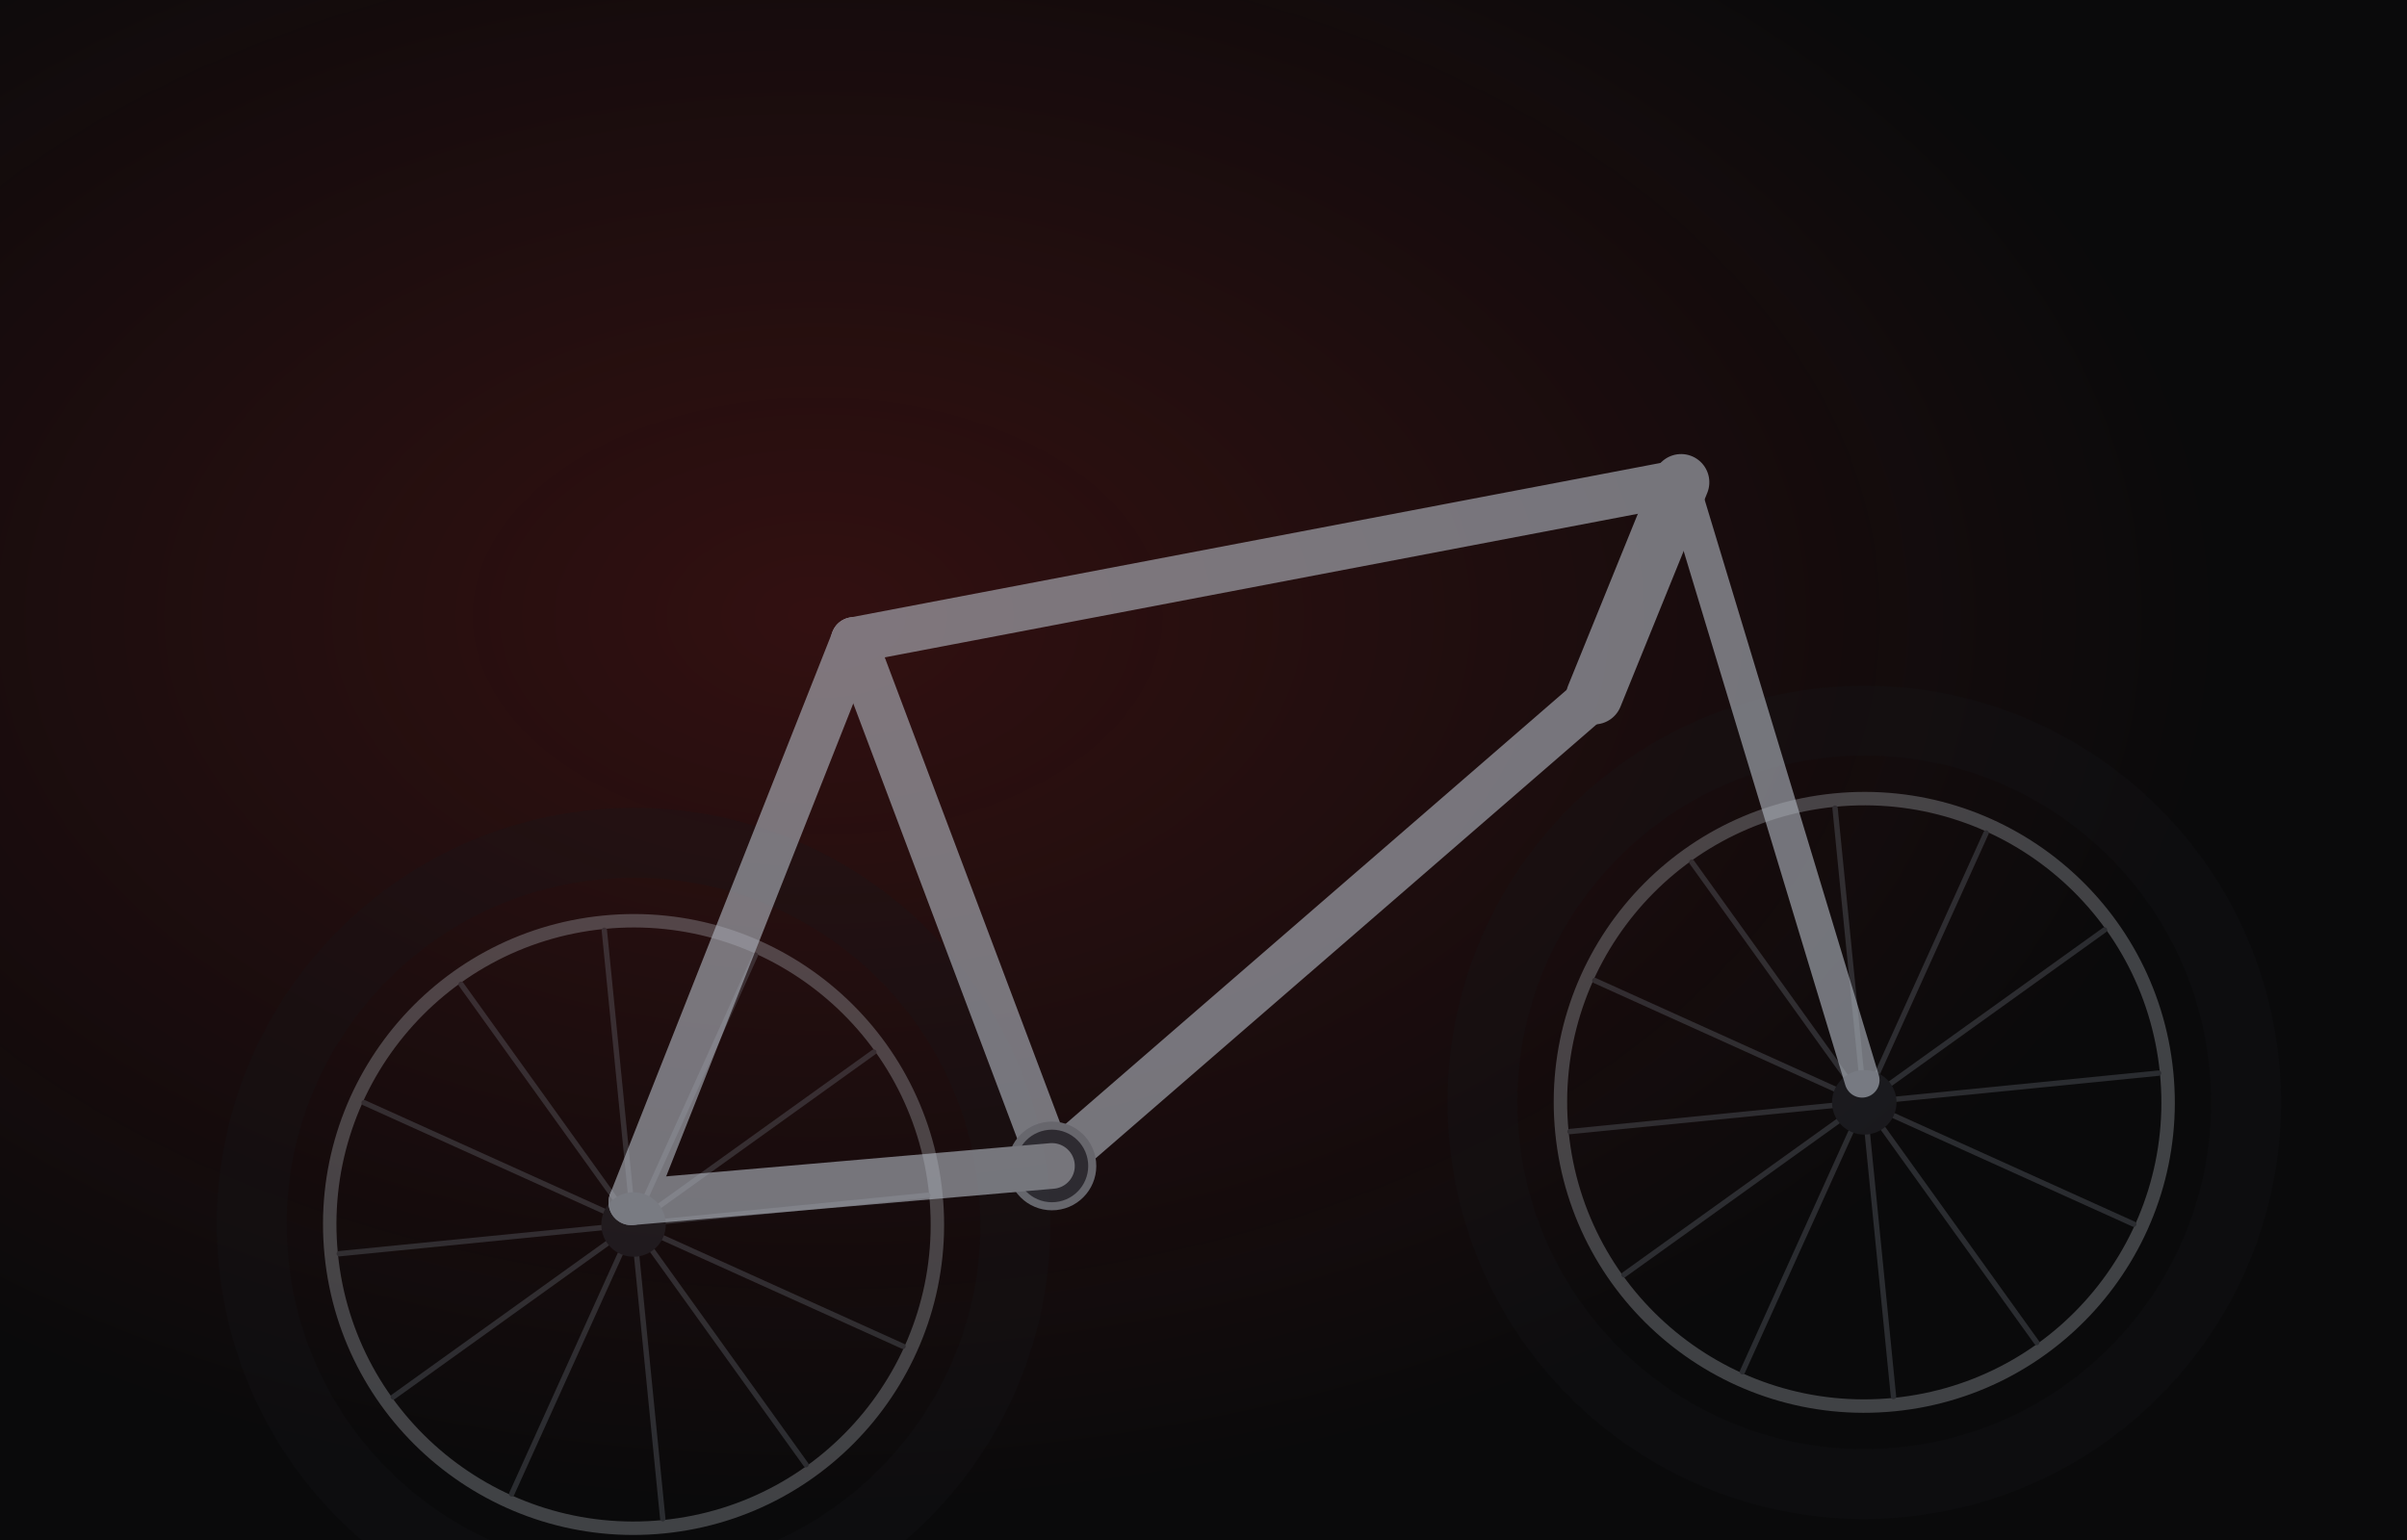
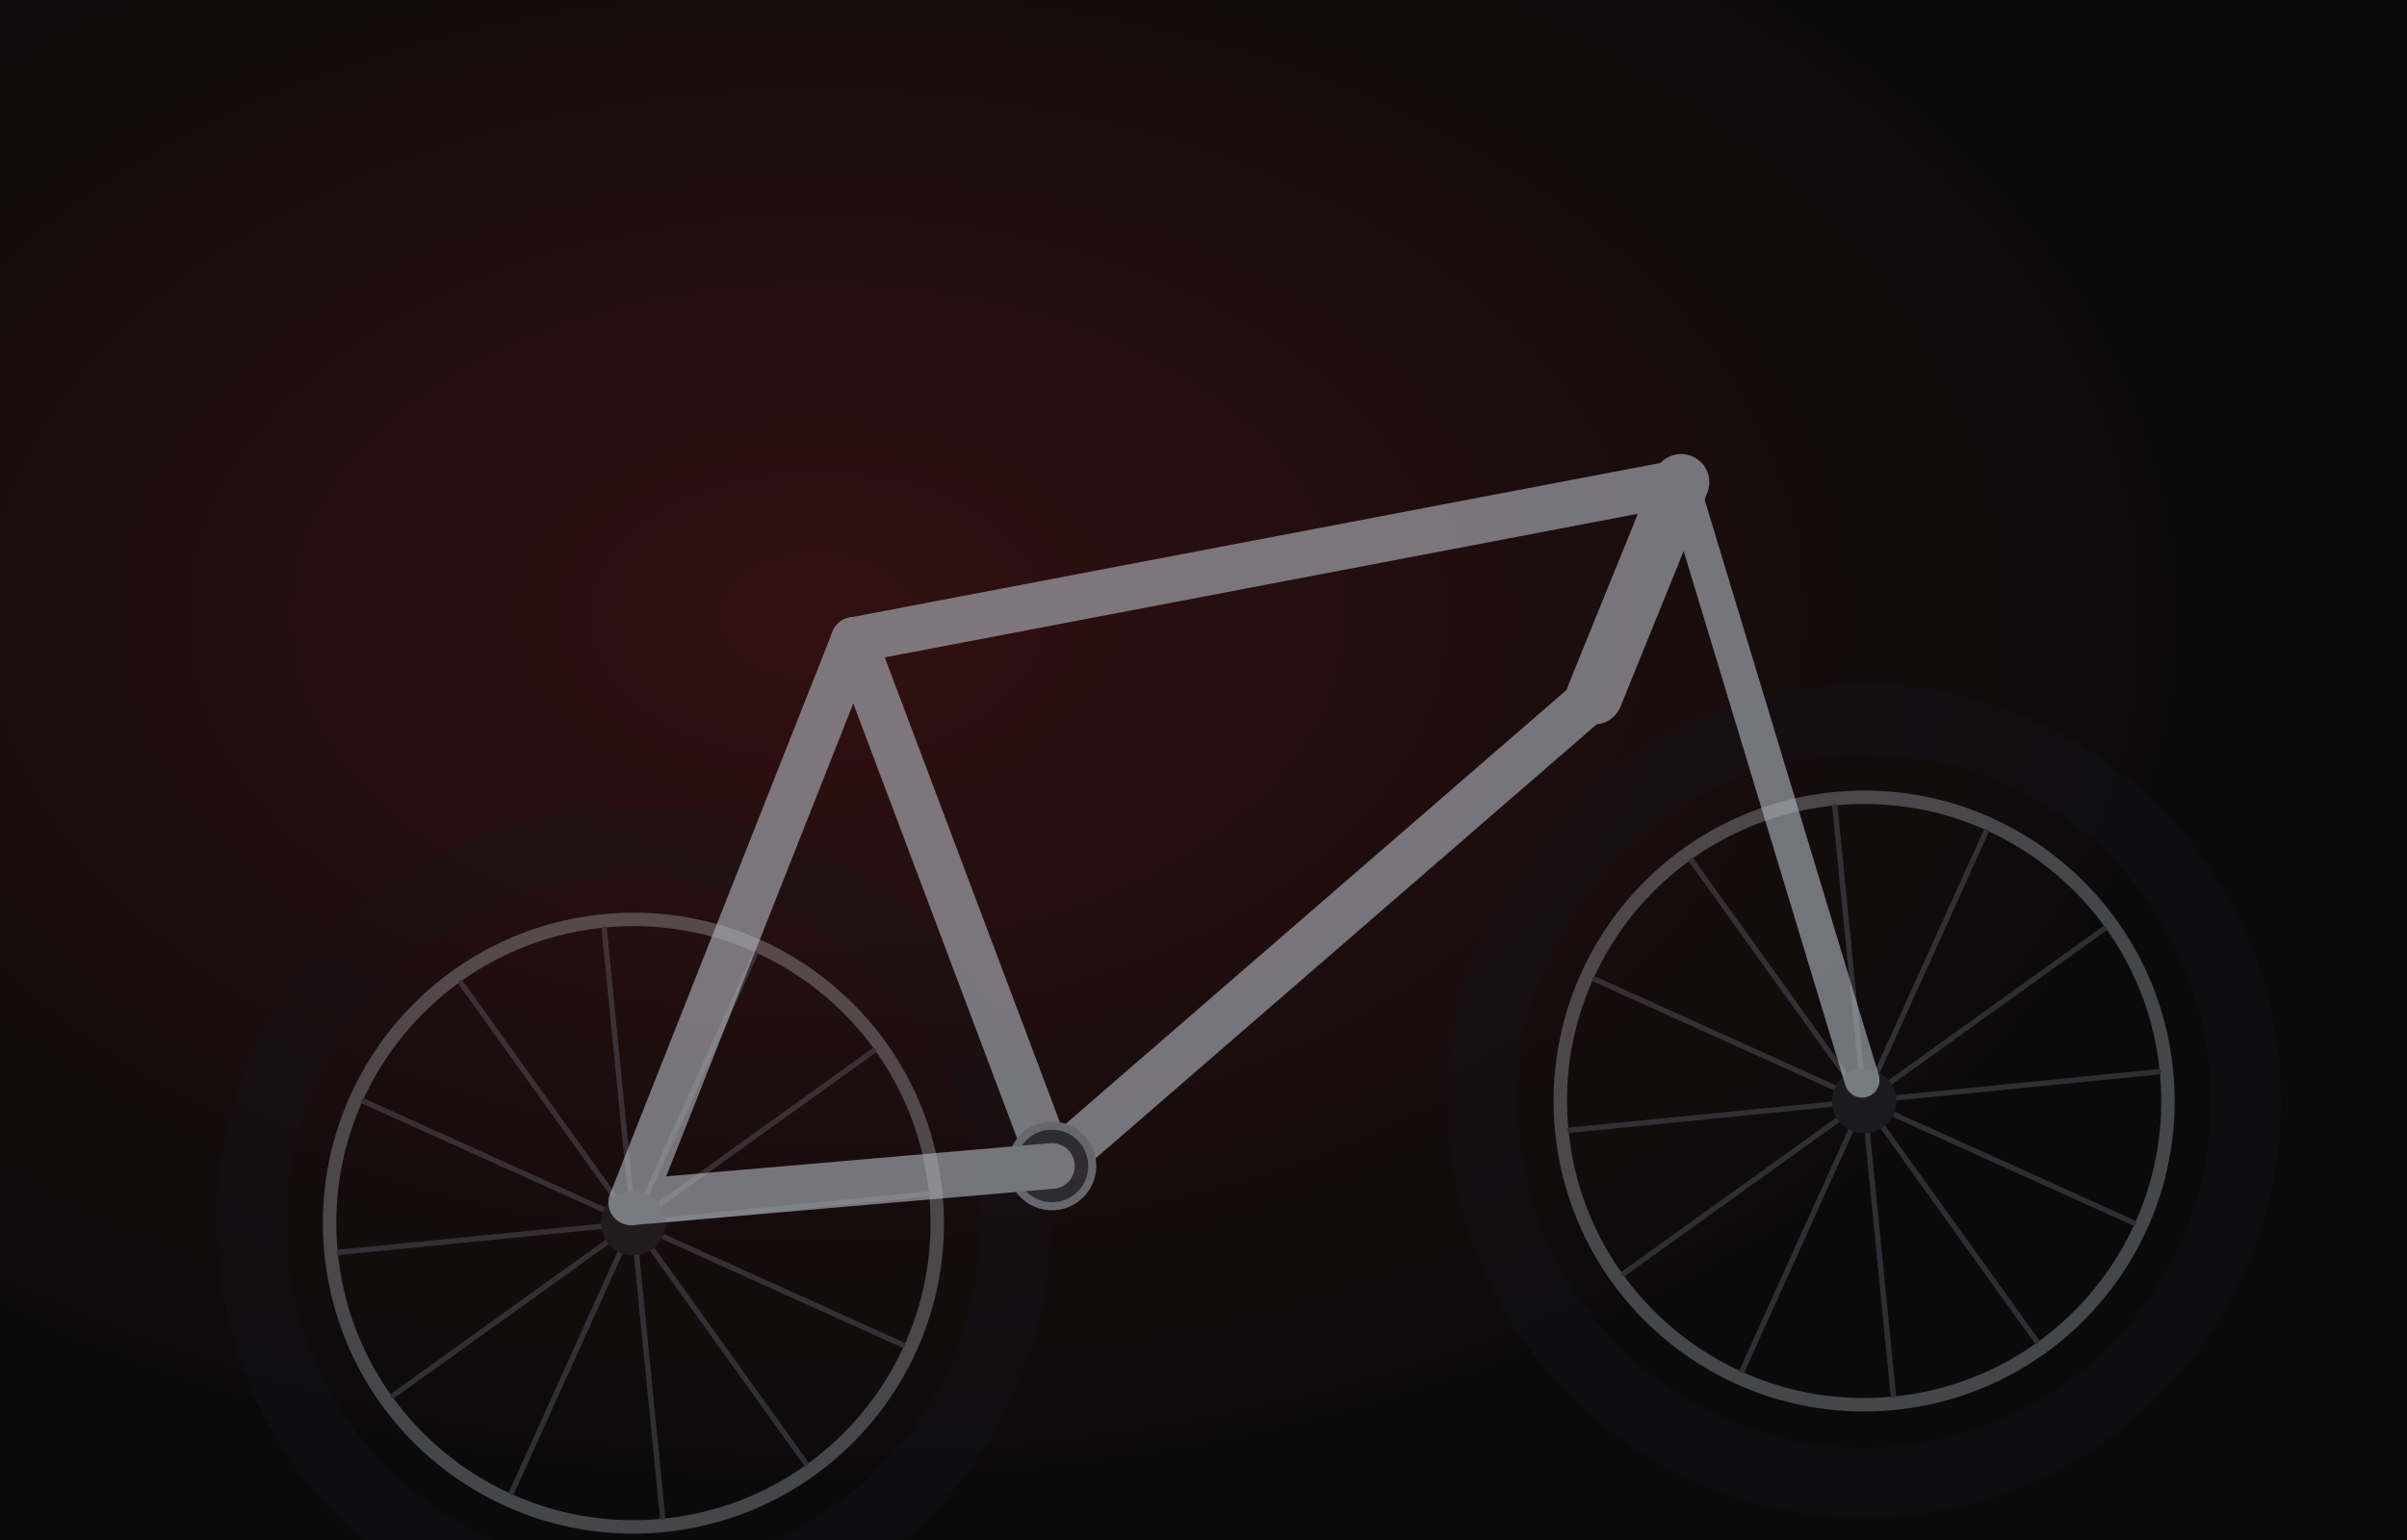
<svg xmlns="http://www.w3.org/2000/svg" viewBox="0 0 1000 640" width="1000" height="640">
  <defs>
    <radialGradient id="glow" cx="34.1%" cy="40%" r="58%">
      <stop offset="0%" stop-color="#d42a28" stop-opacity="0.20" />
      <stop offset="100%" stop-color="#d42a28" stop-opacity="0" />
    </radialGradient>
    <linearGradient id="sweep" x1="0" y1="0" x2="1" y2="0">
      <stop offset="0%" stop-color="#ffffff" stop-opacity="0" />
      <stop offset="50%" stop-color="#ffffff" stop-opacity="0.10" />
      <stop offset="55%" stop-color="#d42a28" stop-opacity="0.25" />
      <stop offset="100%" stop-color="#d42a28" stop-opacity="0" />
    </linearGradient>
  </defs>
  <rect width="1000" height="640" fill="#0a0a0b" />
  <rect width="1000" height="640" fill="url(#glow)" />
  <g transform="translate(500 350) rotate(-5.67) scale(1.117) translate(-500 -350)">
-     <g opacity="0.049" transform="translate(0 24.7)" />
-     <g opacity="0.284" transform="translate(0 18.6)">
+     <g opacity="0.071" transform="translate(0 24.2)" />
+     <g opacity="0.304" transform="translate(0 18.1)">
      <circle cx="275" cy="452" r="142" fill="none" stroke="#141519" stroke-width="26" />
      <circle cx="275" cy="452" r="113" fill="none" stroke="#cbd0d8" stroke-width="5" />
      <line x1="275" y1="452" x2="385" y2="452" stroke="#7d828d" stroke-width="2" stroke-linecap="round" />
      <line x1="275" y1="452" x2="370.263" y2="507" stroke="#7d828d" stroke-width="2" stroke-linecap="round" />
      <line x1="275" y1="452" x2="330" y2="547.263" stroke="#7d828d" stroke-width="2" stroke-linecap="round" />
      <line x1="275" y1="452" x2="275" y2="562" stroke="#7d828d" stroke-width="2" stroke-linecap="round" />
      <line x1="275" y1="452" x2="220" y2="547.263" stroke="#7d828d" stroke-width="2" stroke-linecap="round" />
      <line x1="275" y1="452" x2="179.737" y2="507" stroke="#7d828d" stroke-width="2" stroke-linecap="round" />
      <line x1="275" y1="452" x2="165" y2="452" stroke="#7d828d" stroke-width="2" stroke-linecap="round" />
      <line x1="275" y1="452" x2="179.737" y2="397" stroke="#7d828d" stroke-width="2" stroke-linecap="round" />
      <line x1="275" y1="452" x2="220" y2="356.737" stroke="#7d828d" stroke-width="2" stroke-linecap="round" />
      <line x1="275" y1="452" x2="275" y2="342" stroke="#7d828d" stroke-width="2" stroke-linecap="round" />
      <line x1="275" y1="452" x2="330" y2="356.737" stroke="#7d828d" stroke-width="2" stroke-linecap="round" />
      <line x1="275" y1="452" x2="370.263" y2="397" stroke="#7d828d" stroke-width="2" stroke-linecap="round" />
      <circle cx="275" cy="452" r="12" fill="#3c3f49" />
      <circle cx="735" cy="452" r="142" fill="none" stroke="#141519" stroke-width="26" />
      <circle cx="735" cy="452" r="113" fill="none" stroke="#cbd0d8" stroke-width="5" />
      <line x1="735" y1="452" x2="845" y2="452" stroke="#7d828d" stroke-width="2" stroke-linecap="round" />
      <line x1="735" y1="452" x2="830.263" y2="507" stroke="#7d828d" stroke-width="2" stroke-linecap="round" />
      <line x1="735" y1="452" x2="790" y2="547.263" stroke="#7d828d" stroke-width="2" stroke-linecap="round" />
      <line x1="735" y1="452" x2="735" y2="562" stroke="#7d828d" stroke-width="2" stroke-linecap="round" />
      <line x1="735" y1="452" x2="680" y2="547.263" stroke="#7d828d" stroke-width="2" stroke-linecap="round" />
      <line x1="735" y1="452" x2="639.737" y2="507" stroke="#7d828d" stroke-width="2" stroke-linecap="round" />
      <line x1="735" y1="452" x2="625" y2="452" stroke="#7d828d" stroke-width="2" stroke-linecap="round" />
      <line x1="735" y1="452" x2="639.737" y2="397" stroke="#7d828d" stroke-width="2" stroke-linecap="round" />
      <line x1="735" y1="452" x2="680" y2="356.737" stroke="#7d828d" stroke-width="2" stroke-linecap="round" />
      <line x1="735" y1="452" x2="735" y2="342" stroke="#7d828d" stroke-width="2" stroke-linecap="round" />
      <line x1="735" y1="452" x2="790" y2="356.737" stroke="#7d828d" stroke-width="2" stroke-linecap="round" />
      <line x1="735" y1="452" x2="830.263" y2="397" stroke="#7d828d" stroke-width="2" stroke-linecap="round" />
      <circle cx="735" cy="452" r="12" fill="#3c3f49" />
    </g>
    <g opacity="0.000" transform="translate(0 26.0)">
      <circle cx="275" cy="452" r="150" fill="none" stroke="#0b0c0f" stroke-width="26" stroke-dasharray="20 14" />
      <circle cx="735" cy="452" r="150" fill="none" stroke="#0b0c0f" stroke-width="26" stroke-dasharray="20 14" />
    </g>
    <g opacity="0.604" transform="translate(0 10.3)">
      <line x1="432" y1="454" x2="650" y2="300" stroke="#b3b9c4" stroke-width="17" stroke-linecap="round" />
      <line x1="378" y1="252" x2="690" y2="224" stroke="#b3b9c4" stroke-width="17" stroke-linecap="round" />
      <line x1="432" y1="454" x2="378" y2="252" stroke="#b3b9c4" stroke-width="17" stroke-linecap="round" />
      <line x1="650" y1="300" x2="690" y2="224" stroke="#b3b9c4" stroke-width="21" stroke-linecap="round" />
      <line x1="690" y1="224" x2="735" y2="452" stroke="#b3b9c4" stroke-width="13" stroke-linecap="round" />
      <circle cx="432" cy="454" r="15" fill="#3c3f49" stroke="#9aa0ab" stroke-width="3" />
      <line x1="432" y1="454" x2="275" y2="452" stroke="#b3b9c4" stroke-width="17" stroke-linecap="round" />
      <line x1="275" y1="452" x2="378" y2="252" stroke="#b3b9c4" stroke-width="17" stroke-linecap="round" />
+     </g>
+     <g opacity="0.000" transform="translate(0 26.0)">
+       <line x1="700" y1="250" x2="718.2" y2="355.04" stroke="#9aa0ab" stroke-width="9" stroke-linecap="round" />
+       <line x1="718.2" y1="355.04" x2="735" y2="452" stroke="#1b1c22" stroke-width="14" stroke-linecap="round" />
+       <rect x="690" y="242" width="22" height="16" rx="4" fill="#3c3f49" stroke="#9aa0ab" stroke-width="2" />
+       <line x1="698.64" y1="269.008" x2="708.64" y2="273.008" stroke="#8b8f98" stroke-width="2" stroke-linecap="round" />
+       <line x1="702.28" y1="290.016" x2="712.28" y2="294.016" stroke="#8b8f98" stroke-width="2" stroke-linecap="round" />
+       <line x1="705.92" y1="311.024" x2="715.92" y2="315.024" stroke="#8b8f98" stroke-width="2" stroke-linecap="round" />
+       <line x1="709.56" y1="332.032" x2="719.56" y2="336.032" stroke="#8b8f98" stroke-width="2" stroke-linecap="round" />
    </g>
    <g opacity="0.000" transform="translate(0 26.0)">
      <line x1="378" y1="252" x2="372" y2="208" stroke="#9aa0ab" stroke-width="9" stroke-linecap="round" />
      <rect x="334" y="192" width="86" height="16" rx="8" fill="#3c3f49" />
    </g>
    <g opacity="0.000" transform="translate(0 26.0)">
      <circle cx="735" cy="452" r="62" fill="none" stroke="#9aa0ab" stroke-width="4" />
      <circle cx="735" cy="452" r="56" fill="none" stroke="#6b6f79" stroke-width="1.5" />
      <circle cx="785" cy="452" r="3" fill="#0b0c0f" />
      <circle cx="775.451" cy="481.389" r="3" fill="#0b0c0f" />
      <circle cx="750.451" cy="499.553" r="3" fill="#0b0c0f" />
      <circle cx="719.549" cy="499.553" r="3" fill="#0b0c0f" />
      <circle cx="694.549" cy="481.389" r="3" fill="#0b0c0f" />
      <circle cx="685" cy="452" r="3" fill="#0b0c0f" />
      <circle cx="694.549" cy="422.611" r="3" fill="#0b0c0f" />
      <circle cx="719.549" cy="404.447" r="3" fill="#0b0c0f" />
      <circle cx="750.451" cy="404.447" r="3" fill="#0b0c0f" />
      <circle cx="775.451" cy="422.611" r="3" fill="#0b0c0f" />
      <circle cx="275" cy="452" r="62" fill="none" stroke="#9aa0ab" stroke-width="4" />
      <circle cx="275" cy="452" r="56" fill="none" stroke="#6b6f79" stroke-width="1.5" />
      <circle cx="325" cy="452" r="3" fill="#0b0c0f" />
      <circle cx="315.451" cy="481.389" r="3" fill="#0b0c0f" />
      <circle cx="290.451" cy="499.553" r="3" fill="#0b0c0f" />
      <circle cx="259.549" cy="499.553" r="3" fill="#0b0c0f" />
      <circle cx="234.549" cy="481.389" r="3" fill="#0b0c0f" />
      <circle cx="225" cy="452" r="3" fill="#0b0c0f" />
      <circle cx="234.549" cy="422.611" r="3" fill="#0b0c0f" />
      <circle cx="259.549" cy="404.447" r="3" fill="#0b0c0f" />
      <circle cx="290.451" cy="404.447" r="3" fill="#0b0c0f" />
      <circle cx="315.451" cy="422.611" r="3" fill="#0b0c0f" />
    </g>
    <g opacity="0.000" transform="translate(0 26.0)">
      <g transform="translate(541 377) rotate(-35.23823)">
        <rect x="-88" y="-27" width="176" height="54" rx="14" fill="#22242c" stroke="#2d303a" stroke-width="3" />
        <rect x="-80" y="-19" width="160" height="12" rx="6" fill="#2d303a" />
        <rect x="-74" y="15" width="148" height="5" rx="2.5" fill="#e23a34" opacity="0.85" />
      </g>
    </g>
    <g opacity="0.000" transform="translate(0 26.0)">
      <circle cx="275" cy="452" r="52" fill="#3c3f49" stroke="#9aa0ab" stroke-width="3" />
      <line x1="315" y1="452" x2="327" y2="452" stroke="#54586180" stroke-width="4" stroke-linecap="round" />
      <line x1="311.955" y1="467.307" x2="323.042" y2="471.9" stroke="#54586180" stroke-width="4" stroke-linecap="round" />
      <line x1="303.284" y1="480.284" x2="311.77" y2="488.77" stroke="#54586180" stroke-width="4" stroke-linecap="round" />
      <line x1="290.307" y1="488.955" x2="294.9" y2="500.042" stroke="#54586180" stroke-width="4" stroke-linecap="round" />
      <line x1="275" y1="492" x2="275" y2="504" stroke="#54586180" stroke-width="4" stroke-linecap="round" />
      <line x1="259.693" y1="488.955" x2="255.1" y2="500.042" stroke="#54586180" stroke-width="4" stroke-linecap="round" />
      <line x1="246.716" y1="480.284" x2="238.23" y2="488.77" stroke="#54586180" stroke-width="4" stroke-linecap="round" />
      <line x1="238.045" y1="467.307" x2="226.958" y2="471.9" stroke="#54586180" stroke-width="4" stroke-linecap="round" />
      <line x1="235" y1="452" x2="223" y2="452" stroke="#54586180" stroke-width="4" stroke-linecap="round" />
      <line x1="238.045" y1="436.693" x2="226.958" y2="432.1" stroke="#54586180" stroke-width="4" stroke-linecap="round" />
      <line x1="246.716" y1="423.716" x2="238.23" y2="415.23" stroke="#54586180" stroke-width="4" stroke-linecap="round" />
      <line x1="259.693" y1="415.045" x2="255.1" y2="403.958" stroke="#54586180" stroke-width="4" stroke-linecap="round" />
      <line x1="275" y1="412" x2="275" y2="400" stroke="#54586180" stroke-width="4" stroke-linecap="round" />
      <line x1="290.307" y1="415.045" x2="294.9" y2="403.958" stroke="#54586180" stroke-width="4" stroke-linecap="round" />
      <line x1="303.284" y1="423.716" x2="311.77" y2="415.23" stroke="#54586180" stroke-width="4" stroke-linecap="round" />
      <line x1="311.955" y1="436.693" x2="323.042" y2="432.1" stroke="#54586180" stroke-width="4" stroke-linecap="round" />
      <circle cx="275" cy="452" r="34" fill="none" stroke="#e23a34" stroke-width="3" opacity="0.8" />
      <circle cx="275" cy="452" r="10" fill="#9aa0ab" />
    </g>
    <g opacity="0.000" transform="translate(0 26.0)">
      <line x1="432" y1="454" x2="424" y2="508" stroke="#9aa0ab" stroke-width="8" stroke-linecap="round" />
      <rect x="404" y="506" width="36" height="11" rx="3" fill="#3c3f49" />
    </g>
    <g opacity="0.000" transform="translate(0 26.0)">
      <rect x="723" y="370" width="22" height="28" rx="5" fill="#3c3f49" stroke="#9aa0ab" stroke-width="2" />
      <rect x="263" y="370" width="22" height="28" rx="5" fill="#3c3f49" stroke="#9aa0ab" stroke-width="2" />
    </g>
    <g opacity="0.000" transform="translate(0 26.0)">
      <line x1="432" y1="454" x2="650" y2="300" stroke="#1c1d22" stroke-width="10" stroke-linecap="round" />
      <line x1="378" y1="252" x2="690" y2="224" stroke="#1c1d22" stroke-width="10" stroke-linecap="round" />
      <path d="M398 248 L660 222 L660 242 L398 272 Z" fill="#1c1d22" opacity="0.9" />
    </g>
    <g opacity="0.000" transform="translate(0 26.0)" />
    <g opacity="0.000" transform="translate(0 26.0)" />
    <g opacity="0.000" transform="translate(0 26.0)">
      <line x1="690" y1="224" x2="696" y2="170" stroke="#9aa0ab" stroke-width="10" stroke-linecap="round" />
      <line x1="650" y1="170" x2="748" y2="160" stroke="#3c3f49" stroke-width="13" stroke-linecap="round" />
      <line x1="650" y1="170" x2="628" y2="176" stroke="#141519" stroke-width="16" stroke-linecap="round" />
      <rect x="686" y="138" width="48" height="26" rx="6" fill="#0d0e12" stroke="#9aa0ab" stroke-width="2" />
    </g>
  </g>
  <g transform="translate(-215 0) skewX(-12)">
    <rect x="-90" y="-100" width="180" height="840" fill="url(#sweep)" />
  </g>
</svg>
